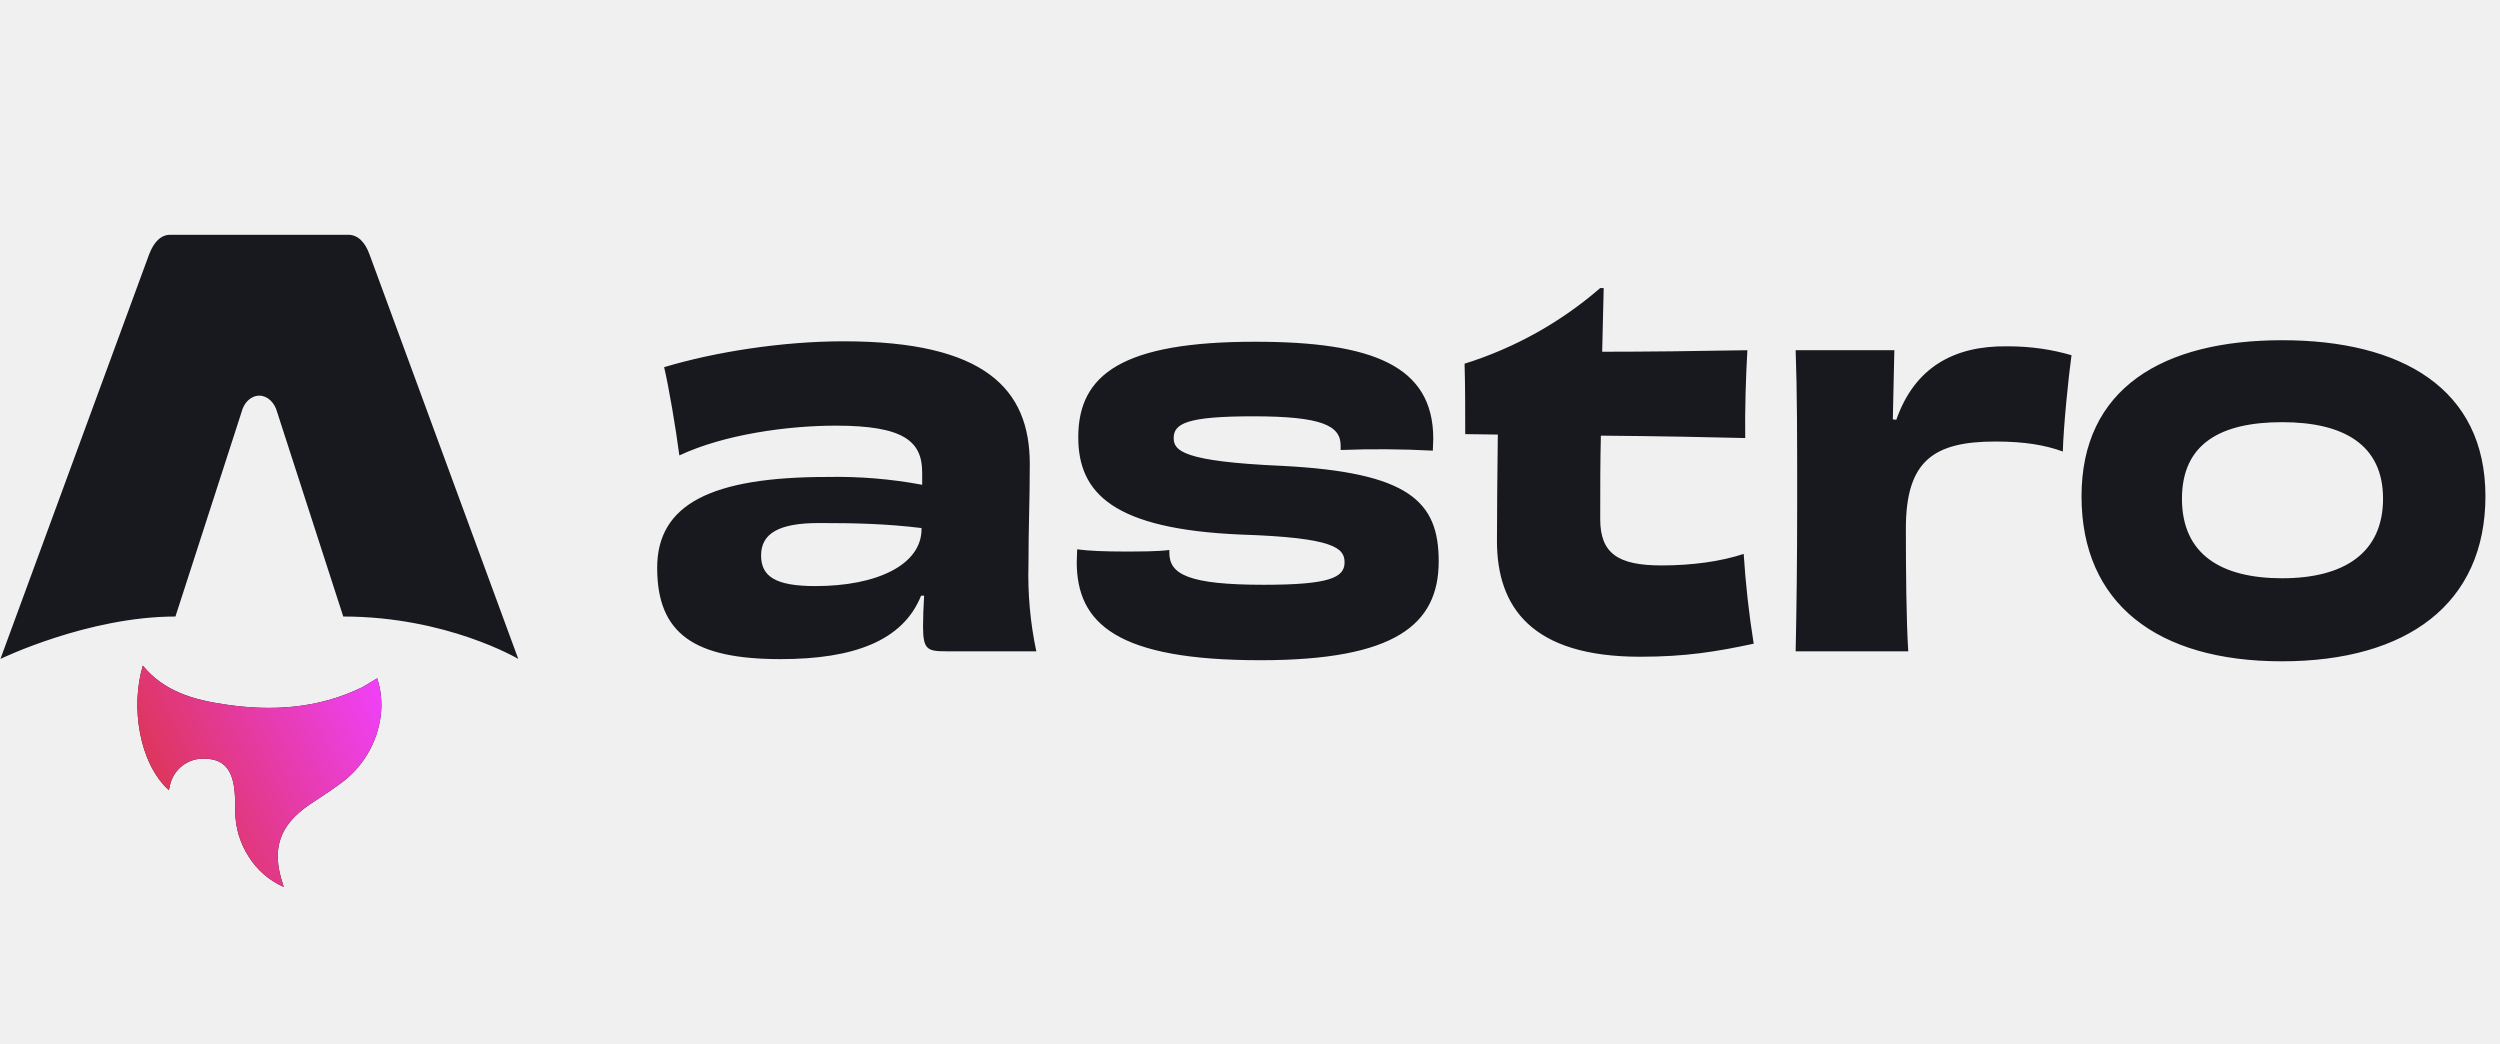
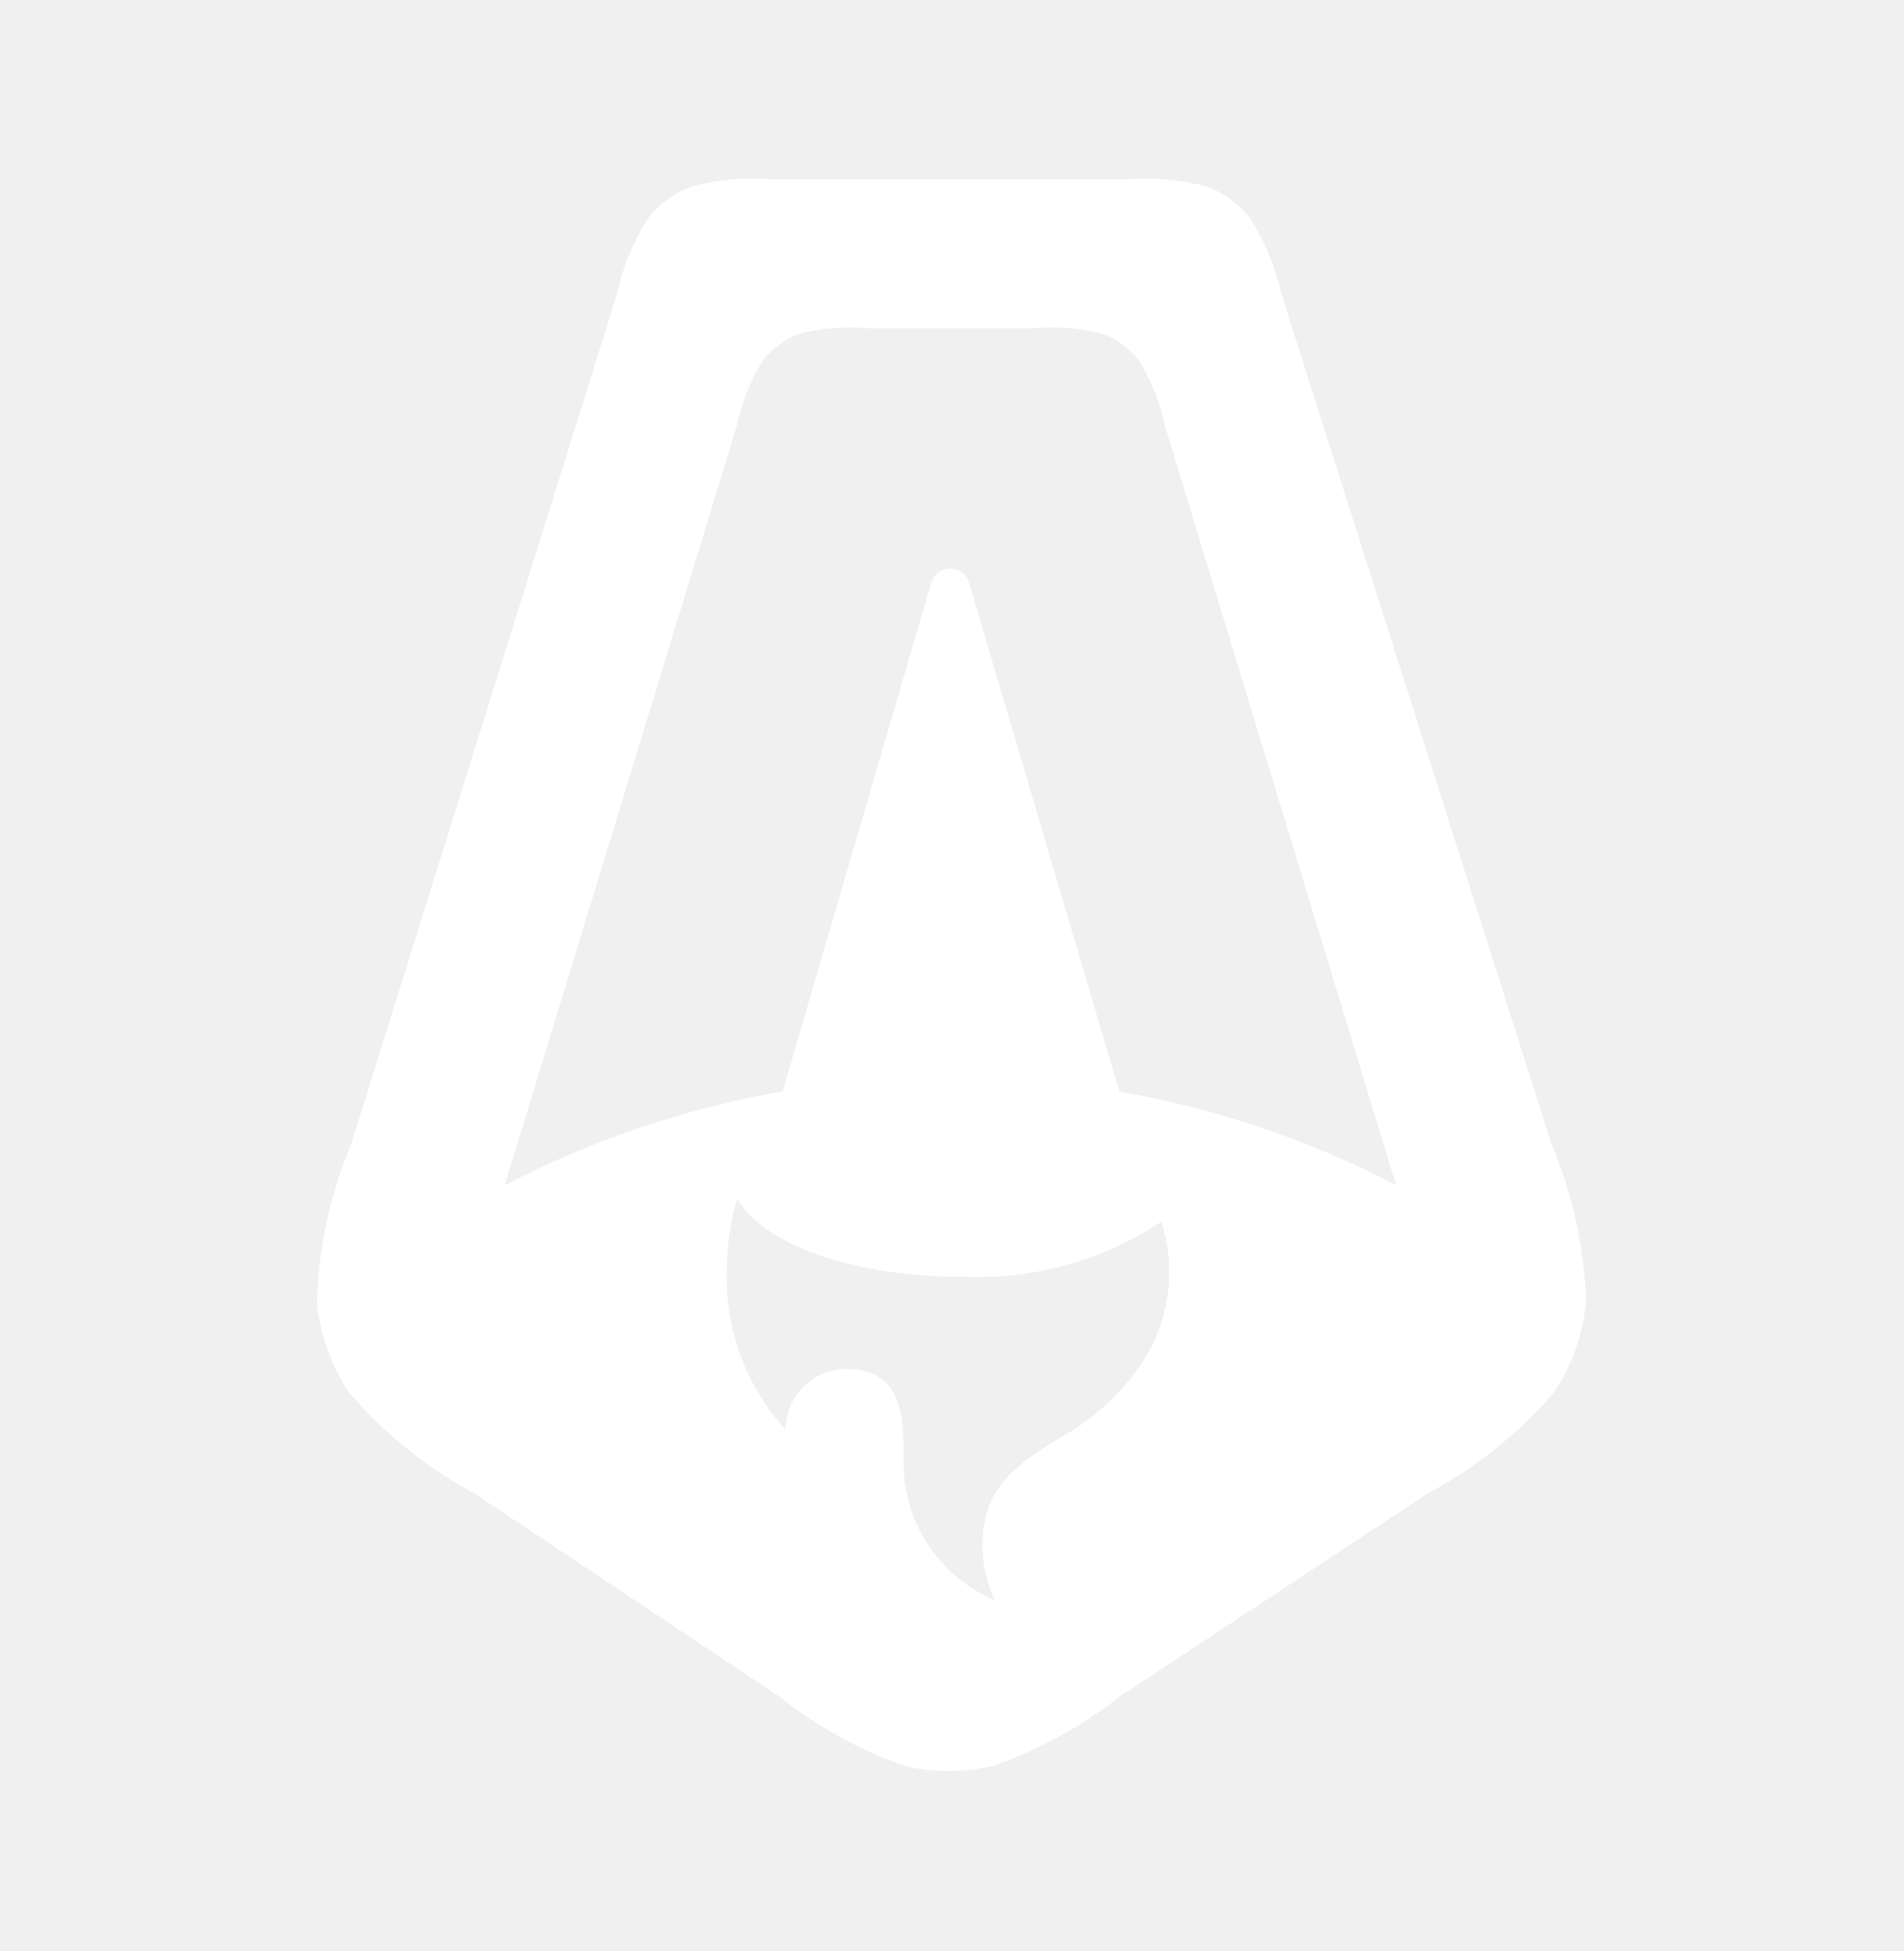
- <svg xmlns="http://www.w3.org/2000/svg" fill="none" width="115" height="48">
-   <path fill="#17191E" d="M7.77 36.35C6.4 35.11 6 32.51 6.57 30.62c.99 1.2 2.35 1.57 3.75 1.78 2.18.33 4.31.2 6.33-.78.23-.12.44-.27.7-.42.18.55.23 1.1.17 1.67a4.56 4.56 0 0 1-1.94 3.23c-.43.32-.9.61-1.34.91-1.38.94-1.76 2.03-1.24 3.62l.05.17a3.63 3.63 0 0 1-1.6-1.38 3.87 3.87 0 0 1-.63-2.1c0-.37 0-.74-.05-1.1-.13-.9-.55-1.3-1.33-1.32a1.56 1.56 0 0 0-1.63 1.26c0 .06-.03.12-.05.2Z" />
-   <path fill="url(#a)" d="M7.77 36.35C6.4 35.11 6 32.51 6.57 30.62c.99 1.2 2.35 1.57 3.75 1.78 2.18.33 4.31.2 6.33-.78.23-.12.44-.27.7-.42.18.55.23 1.1.17 1.67a4.56 4.56 0 0 1-1.94 3.23c-.43.32-.9.61-1.34.91-1.38.94-1.76 2.03-1.24 3.62l.05.17a3.63 3.63 0 0 1-1.6-1.38 3.87 3.87 0 0 1-.63-2.1c0-.37 0-.74-.05-1.1-.13-.9-.55-1.3-1.33-1.32a1.56 1.56 0 0 0-1.63 1.26c0 .06-.03.12-.05.2Z" />
-   <path fill="#17191E" d="M.02 30.31s4.02-1.95 8.05-1.95l3.04-9.4c.11-.45.44-.76.82-.76.37 0 .7.31.82.76l3.04 9.4c4.77 0 8.05 1.95 8.05 1.95L17 11.71c-.2-.56-.53-.91-.98-.91H7.83c-.44 0-.76.35-.97.9L.02 30.31Zm42.37-5.97c0 1.64-2.05 2.62-4.88 2.62-1.85 0-2.5-.45-2.5-1.41 0-1 .8-1.49 2.65-1.49 1.67 0 3.09.03 4.73.23v.05Zm.03-2.04a21.37 21.37 0 0 0-4.37-.36c-5.32 0-7.82 1.25-7.82 4.18 0 3.04 1.71 4.2 5.68 4.2 3.35 0 5.63-.84 6.46-2.92h.14c-.03.5-.05 1-.05 1.4 0 1.07.18 1.16 1.06 1.16h4.15a16.9 16.9 0 0 1-.36-4c0-1.67.06-2.93.06-4.62 0-3.45-2.07-5.64-8.56-5.64-2.8 0-5.9.48-8.26 1.19.22.93.54 2.83.7 4.06 2.04-.96 4.95-1.37 7.2-1.37 3.11 0 3.97.71 3.97 2.15v.57Zm11.37 3c-.56.07-1.33.07-2.12.07-.83 0-1.6-.03-2.12-.1l-.02.58c0 2.85 1.87 4.52 8.45 4.52 6.2 0 8.2-1.64 8.2-4.55 0-2.74-1.33-4.09-7.2-4.39-4.58-.2-4.99-.7-4.99-1.28 0-.66.59-1 3.65-1 3.18 0 4.03.43 4.03 1.35v.2a46.13 46.13 0 0 1 4.24.03l.02-.55c0-3.36-2.8-4.46-8.2-4.46-6.08 0-8.13 1.49-8.13 4.39 0 2.6 1.64 4.23 7.48 4.48 4.3.14 4.77.62 4.77 1.28 0 .7-.7 1.03-3.71 1.03-3.47 0-4.35-.48-4.35-1.47v-.13Zm19.82-12.05a17.5 17.5 0 0 1-6.24 3.48c.03.84.03 2.4.03 3.24l1.5.02c-.02 1.63-.04 3.6-.04 4.9 0 3.04 1.6 5.32 6.58 5.32 2.1 0 3.5-.23 5.23-.6a43.77 43.77 0 0 1-.46-4.13c-1.03.34-2.34.53-3.78.53-2 0-2.82-.55-2.82-2.13 0-1.37 0-2.65.03-3.84 2.57.02 5.13.07 6.64.11-.02-1.18.03-2.9.1-4.04-2.2.04-4.65.07-6.68.07l.07-2.93h-.16Zm13.46 6.04a767.33 767.33 0 0 1 .07-3.18H82.6c.07 1.96.07 3.98.07 6.92 0 2.95-.03 4.99-.07 6.93h5.18c-.09-1.37-.11-3.68-.11-5.65 0-3.1 1.26-4 4.12-4 1.33 0 2.28.16 3.1.46.03-1.16.26-3.43.4-4.43-.86-.25-1.81-.41-2.96-.41-2.46-.03-4.26.98-5.1 3.38l-.17-.02Zm22.55 3.65c0 2.5-1.8 3.66-4.64 3.66-2.81 0-4.61-1.1-4.61-3.66s1.82-3.52 4.61-3.52c2.82 0 4.64 1.03 4.64 3.52Zm4.71-.11c0-4.96-3.87-7.18-9.35-7.18-5.5 0-9.23 2.22-9.23 7.18 0 4.94 3.49 7.59 9.21 7.59 5.77 0 9.37-2.65 9.37-7.6Z" />
-   <defs>
-     <linearGradient id="a" x1="6.33" x2="19.43" y1="40.8" y2="34.6" gradientUnits="userSpaceOnUse">
-       <stop stop-color="#D83333" />
-       <stop offset="1" stop-color="#F041FF" />
-     </linearGradient>
-   </defs>
+ <svg xmlns="http://www.w3.org/2000/svg" width="40" height="41" viewBox="0 0 40 41" fill="none">
+   <path fill-rule="evenodd" clip-rule="evenodd" d="M7.375 24.059C6.941 25.1 6.699 26.211 6.66 27.339C6.72 28.034 6.957 28.702 7.349 29.28C8.086 30.134 8.973 30.846 9.965 31.381L16.375 35.649C17.164 36.276 18.051 36.77 19 37.109C19.616 37.255 20.259 37.255 20.875 37.109C21.831 36.774 22.725 36.284 23.521 35.659L30 31.389C31.003 30.852 31.899 30.137 32.646 29.279C33.041 28.698 33.278 28.025 33.334 27.325C33.291 26.188 33.042 25.069 32.6 24.021L26.934 6.189C26.807 5.611 26.579 5.061 26.259 4.564C26.026 4.281 25.725 4.061 25.384 3.926C24.814 3.772 24.221 3.72 23.634 3.774H16.256C15.668 3.72 15.075 3.773 14.506 3.93C14.165 4.065 13.863 4.285 13.631 4.57C13.313 5.067 13.086 5.618 12.963 6.195L7.375 24.059ZM23.925 7.559C24.189 7.978 24.375 8.44 24.476 8.925L29.341 24.905C27.514 23.957 25.552 23.294 23.525 22.939L20.364 12.239C20.344 12.175 20.31 12.118 20.264 12.071C20.217 12.024 20.16 11.988 20.098 11.967C20.035 11.947 19.968 11.941 19.903 11.952C19.837 11.962 19.776 11.988 19.723 12.027C19.651 12.08 19.599 12.154 19.574 12.239L16.449 22.935C14.412 23.29 12.441 23.955 10.606 24.909L15.491 8.929C15.591 8.443 15.778 7.98 16.044 7.561C16.237 7.324 16.487 7.139 16.771 7.024C17.249 6.894 17.747 6.852 18.24 6.899H21.731C22.225 6.852 22.723 6.894 23.201 7.024C23.486 7.139 23.737 7.325 23.93 7.564L23.925 7.559ZM20.159 26.825C21.663 26.912 23.155 26.507 24.409 25.671C24.551 26.12 24.602 26.593 24.557 27.061C24.513 27.53 24.374 27.985 24.15 28.399C23.689 29.183 23.019 29.823 22.216 30.25C21.374 30.785 20.649 31.25 20.649 32.484C20.648 32.88 20.737 33.27 20.91 33.626C20.342 33.39 19.856 32.991 19.515 32.48C19.173 31.968 18.991 31.366 18.991 30.751V30.675C18.991 29.821 18.991 28.77 17.789 28.77C17.621 28.77 17.455 28.803 17.3 28.866C16.988 28.995 16.74 29.243 16.61 29.555C16.546 29.71 16.512 29.876 16.511 30.044C15.687 29.144 15.244 27.959 15.276 26.739C15.27 26.211 15.344 25.685 15.495 25.179C15.995 26.125 17.895 26.829 20.159 26.829V26.825Z" fill="white" />
</svg>
